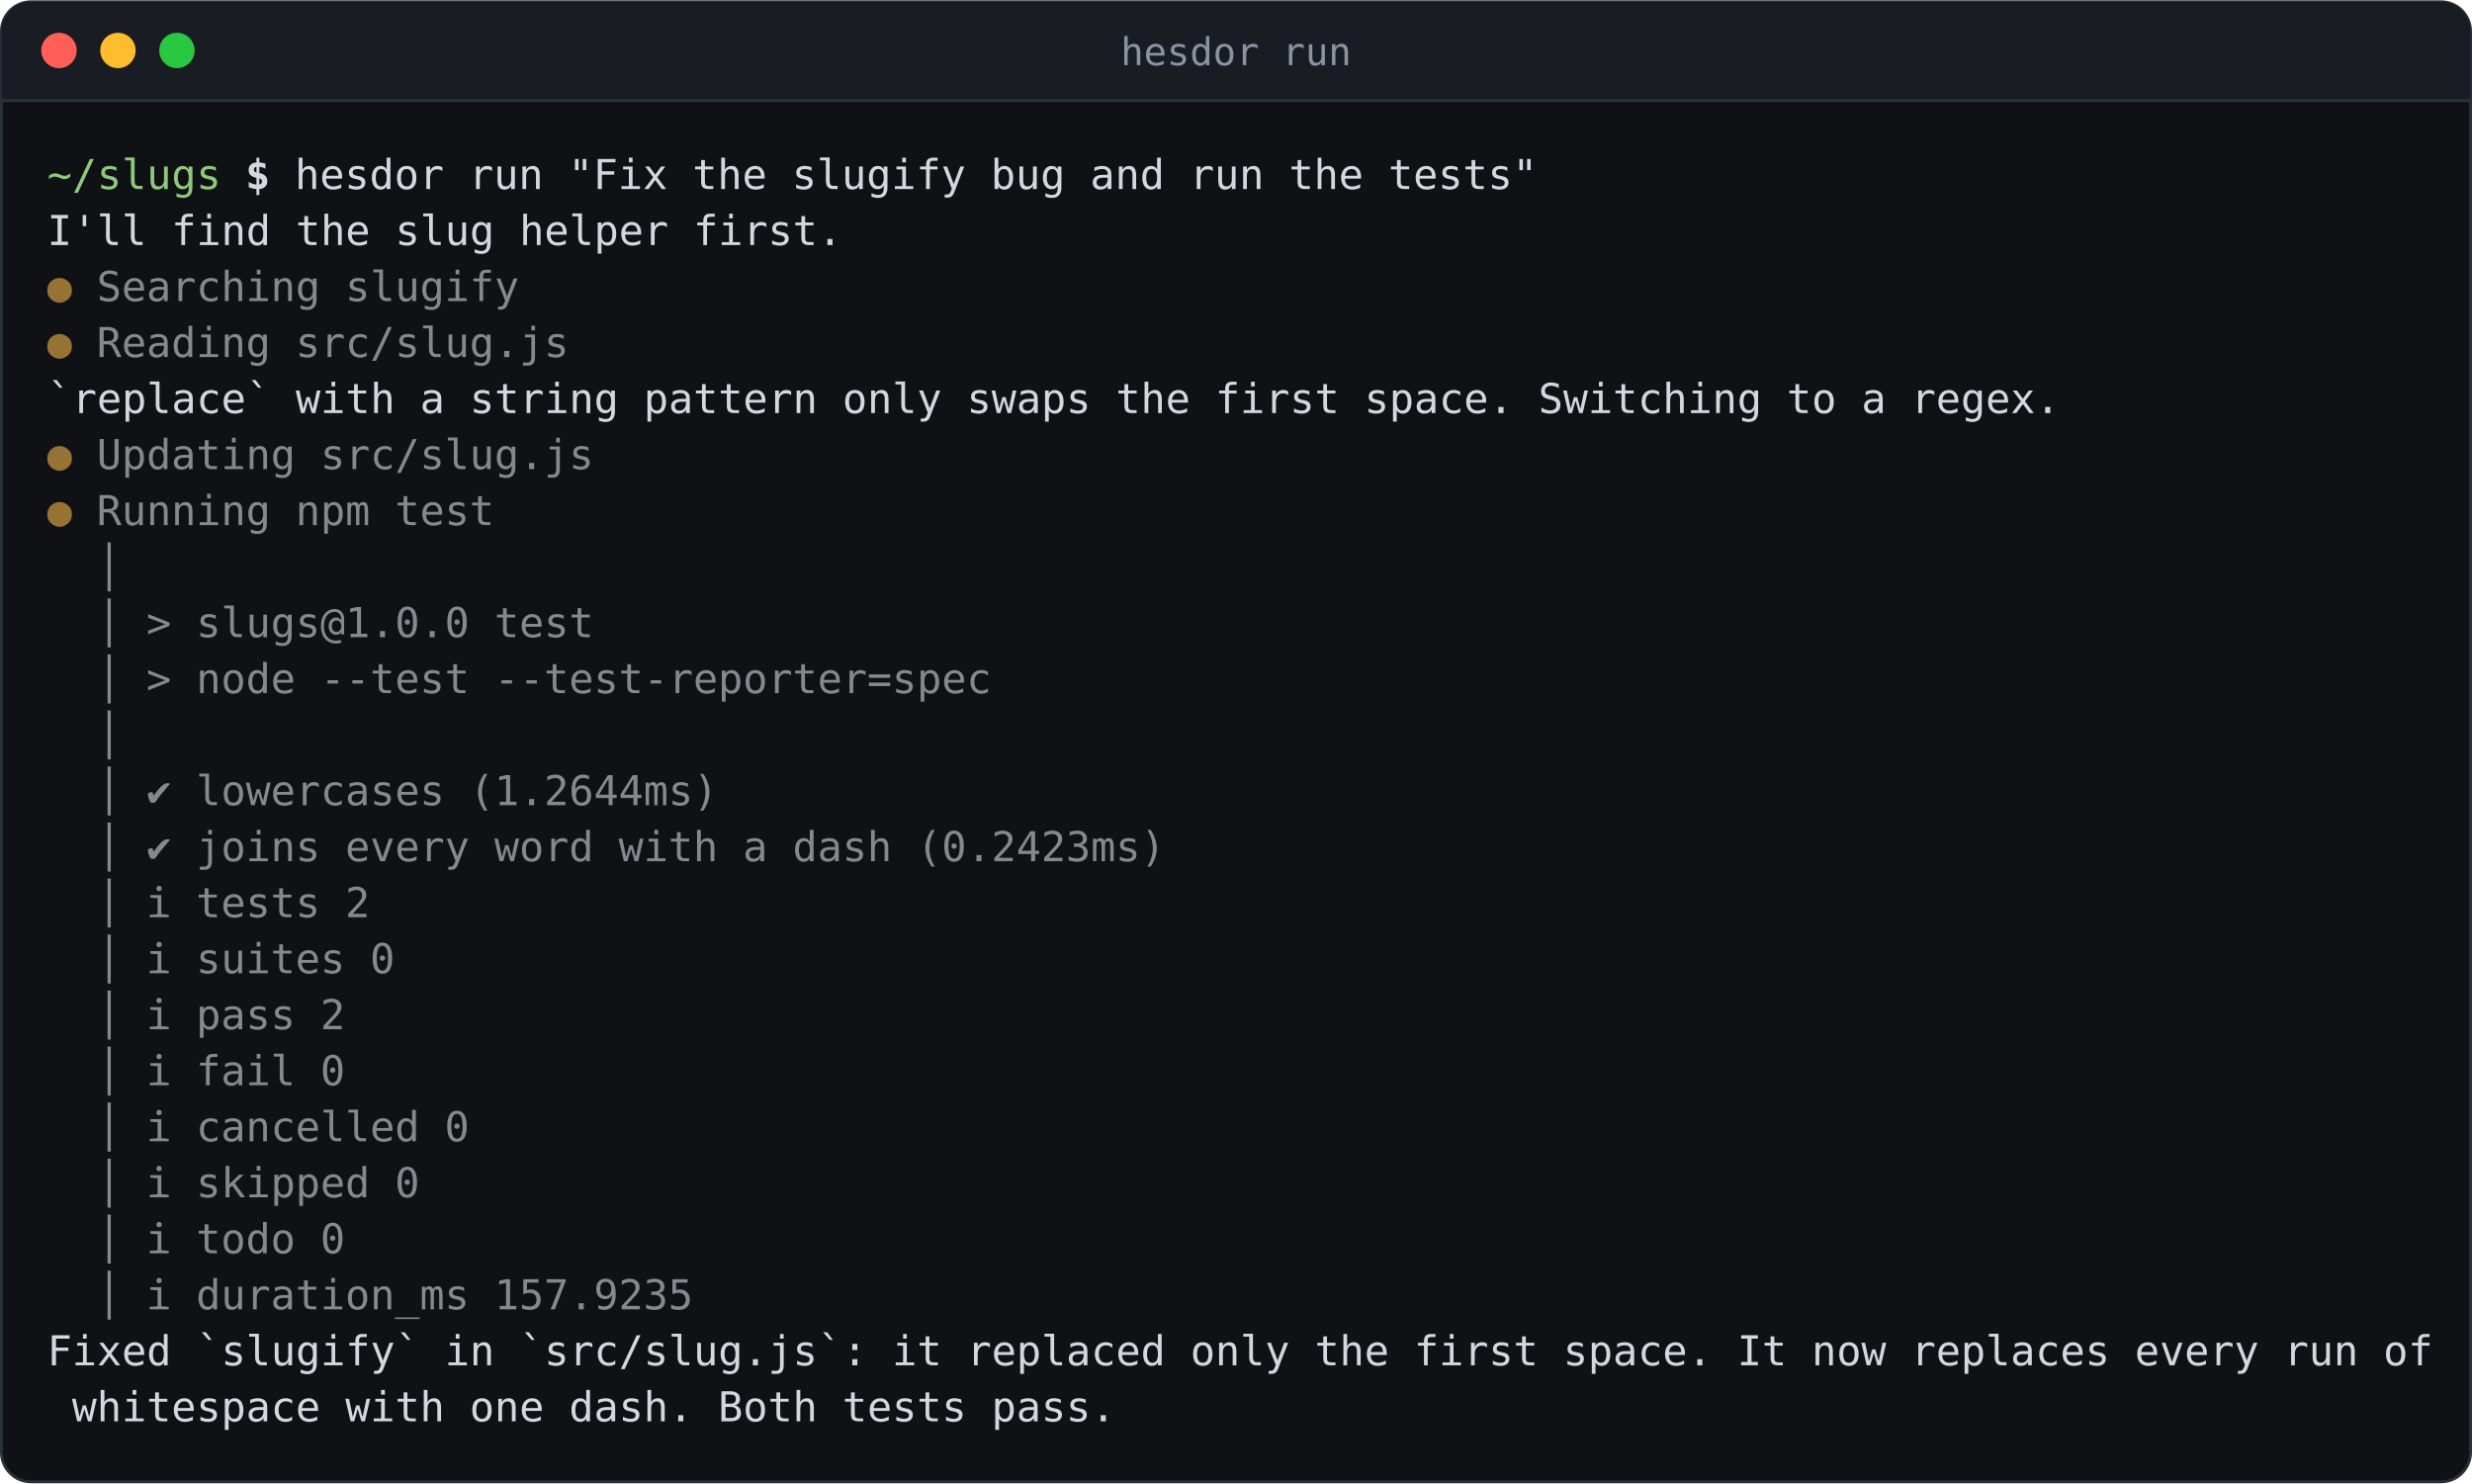
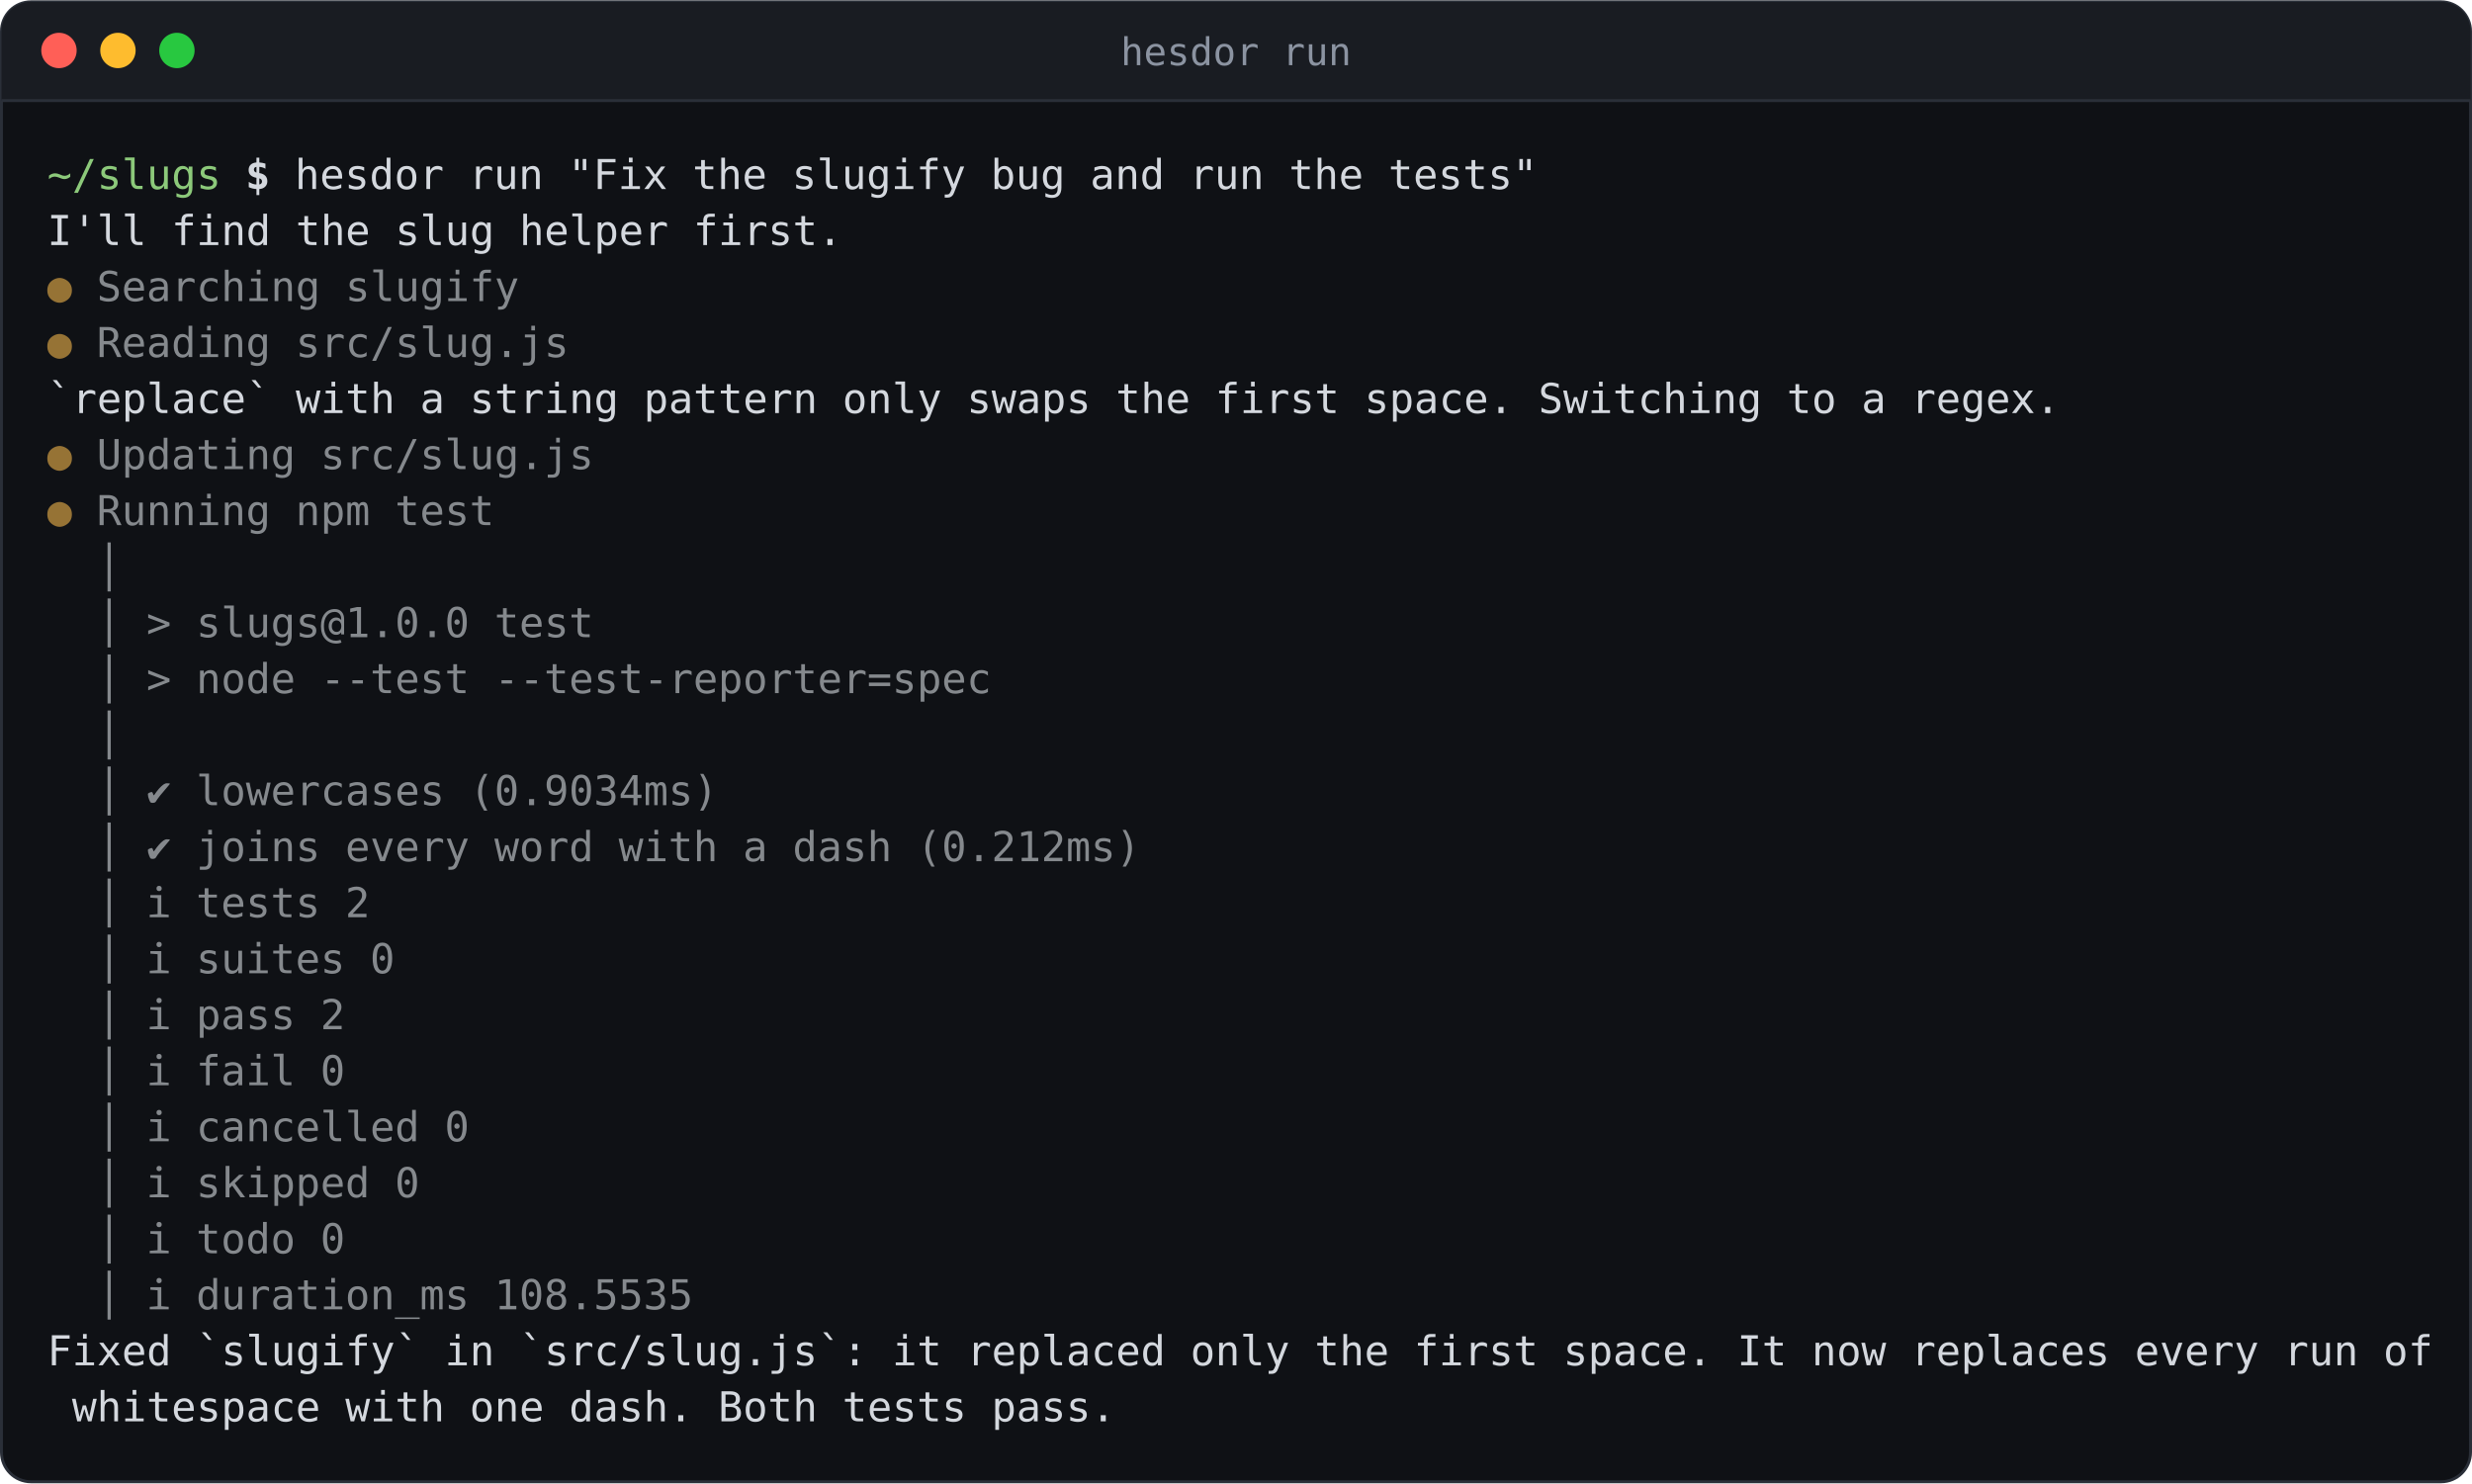
<svg xmlns="http://www.w3.org/2000/svg" width="838" height="503" viewBox="0 0 838.4 503" role="img" aria-label="hesdor run">
  <style>text{font-family:ui-monospace,SFMono-Regular,Menlo,Consolas,"DejaVu Sans Mono","Liberation Mono",monospace;font-size:14px;white-space:pre}</style>
  <rect x="0.5" y="0.5" width="837.4" height="502" rx="10" fill="#0f1115" stroke="#2a2f38" />
  <path d="M0.5 34V10.5a10 10 0 0 1 10-10H827.9a10 10 0 0 1 10 10V34Z" fill="#191c22" />
  <line x1="0.5" y1="34" x2="837.9" y2="34" stroke="#2a2f38" />
  <circle cx="20" cy="17" r="6" fill="#ff5f57" />
  <circle cx="40" cy="17" r="6" fill="#febc2e" />
  <circle cx="60" cy="17" r="6" fill="#28c840" />
  <text x="419.2" y="22" fill="#8b93a1" text-anchor="middle" style="font-size:13px">hesdor run</text>
  <g fill="#d4d8de" xml:space="preserve">
    <text x="16.0" y="64" fill="#8cc97a" textLength="58.8" lengthAdjust="spacingAndGlyphs">~/slugs</text>
    <text x="83.2" y="64" font-weight="bold" textLength="8.4" lengthAdjust="spacingAndGlyphs">$</text>
    <text x="100.0" y="64" textLength="420.0" lengthAdjust="spacingAndGlyphs">hesdor run "Fix the slugify bug and run the tests"</text>
    <text x="16.0" y="83" textLength="268.8" lengthAdjust="spacingAndGlyphs">I'll find the slug helper first.</text>
    <text x="16.0" y="102" fill="#f0b44c" fill-opacity="0.6" textLength="8.4" lengthAdjust="spacingAndGlyphs">●</text>
    <text x="32.8" y="102" fill-opacity="0.6" textLength="142.8" lengthAdjust="spacingAndGlyphs">Searching slugify</text>
    <text x="16.0" y="121" fill="#f0b44c" fill-opacity="0.6" textLength="8.4" lengthAdjust="spacingAndGlyphs">●</text>
    <text x="32.8" y="121" fill-opacity="0.6" textLength="159.6" lengthAdjust="spacingAndGlyphs">Reading src/slug.js</text>
    <text x="16.0" y="140" textLength="680.4" lengthAdjust="spacingAndGlyphs">`replace` with a string pattern only swaps the first space. Switching to a regex.</text>
    <text x="16.0" y="159" fill="#f0b44c" fill-opacity="0.6" textLength="8.4" lengthAdjust="spacingAndGlyphs">●</text>
    <text x="32.8" y="159" fill-opacity="0.6" textLength="168.0" lengthAdjust="spacingAndGlyphs">Updating src/slug.js</text>
    <text x="16.0" y="178" fill="#f0b44c" fill-opacity="0.6" textLength="8.4" lengthAdjust="spacingAndGlyphs">●</text>
    <text x="32.8" y="178" fill-opacity="0.6" textLength="134.4" lengthAdjust="spacingAndGlyphs">Running npm test</text>
    <text x="32.8" y="197" fill-opacity="0.6" textLength="8.4" lengthAdjust="spacingAndGlyphs">│</text>
    <text x="32.8" y="216" fill-opacity="0.6" textLength="168.0" lengthAdjust="spacingAndGlyphs">│ &gt; slugs@1.0.0 test</text>
    <text x="32.8" y="235" fill-opacity="0.6" textLength="302.4" lengthAdjust="spacingAndGlyphs">│ &gt; node --test --test-reporter=spec</text>
    <text x="32.8" y="254" fill-opacity="0.6" textLength="8.4" lengthAdjust="spacingAndGlyphs">│</text>
-     <text x="32.8" y="273" fill-opacity="0.6" textLength="210.0" lengthAdjust="spacingAndGlyphs">│ ✔ lowercases (1.2644ms)</text>
-     <text x="32.8" y="292" fill-opacity="0.6" textLength="361.2" lengthAdjust="spacingAndGlyphs">│ ✔ joins every word with a dash (0.2423ms)</text>
+     <text x="32.8" y="273" fill-opacity="0.6" textLength="210.0" lengthAdjust="spacingAndGlyphs">│ ✔ lowercases (0.9034ms)</text>
+     <text x="32.8" y="292" fill-opacity="0.6" textLength="352.8" lengthAdjust="spacingAndGlyphs">│ ✔ joins every word with a dash (0.212ms)</text>
    <text x="32.8" y="311" fill-opacity="0.6" textLength="92.4" lengthAdjust="spacingAndGlyphs">│ ℹ tests 2</text>
    <text x="32.8" y="330" fill-opacity="0.6" textLength="100.8" lengthAdjust="spacingAndGlyphs">│ ℹ suites 0</text>
    <text x="32.8" y="349" fill-opacity="0.6" textLength="84.0" lengthAdjust="spacingAndGlyphs">│ ℹ pass 2</text>
    <text x="32.8" y="368" fill-opacity="0.6" textLength="84.0" lengthAdjust="spacingAndGlyphs">│ ℹ fail 0</text>
    <text x="32.8" y="387" fill-opacity="0.6" textLength="126.0" lengthAdjust="spacingAndGlyphs">│ ℹ cancelled 0</text>
    <text x="32.8" y="406" fill-opacity="0.6" textLength="109.2" lengthAdjust="spacingAndGlyphs">│ ℹ skipped 0</text>
    <text x="32.8" y="425" fill-opacity="0.6" textLength="84.0" lengthAdjust="spacingAndGlyphs">│ ℹ todo 0</text>
-     <text x="32.8" y="444" fill-opacity="0.6" textLength="201.6" lengthAdjust="spacingAndGlyphs">│ ℹ duration_ms 157.9235</text>
+     <text x="32.8" y="444" fill-opacity="0.6" textLength="201.6" lengthAdjust="spacingAndGlyphs">│ ℹ duration_ms 108.5535</text>
    <text x="16.0" y="463" textLength="806.4" lengthAdjust="spacingAndGlyphs">Fixed `slugify` in `src/slug.js`: it replaced only the first space. It now replaces every run of</text>
    <text x="24.4" y="482" textLength="352.8" lengthAdjust="spacingAndGlyphs">whitespace with one dash. Both tests pass.</text>
  </g>
</svg>
